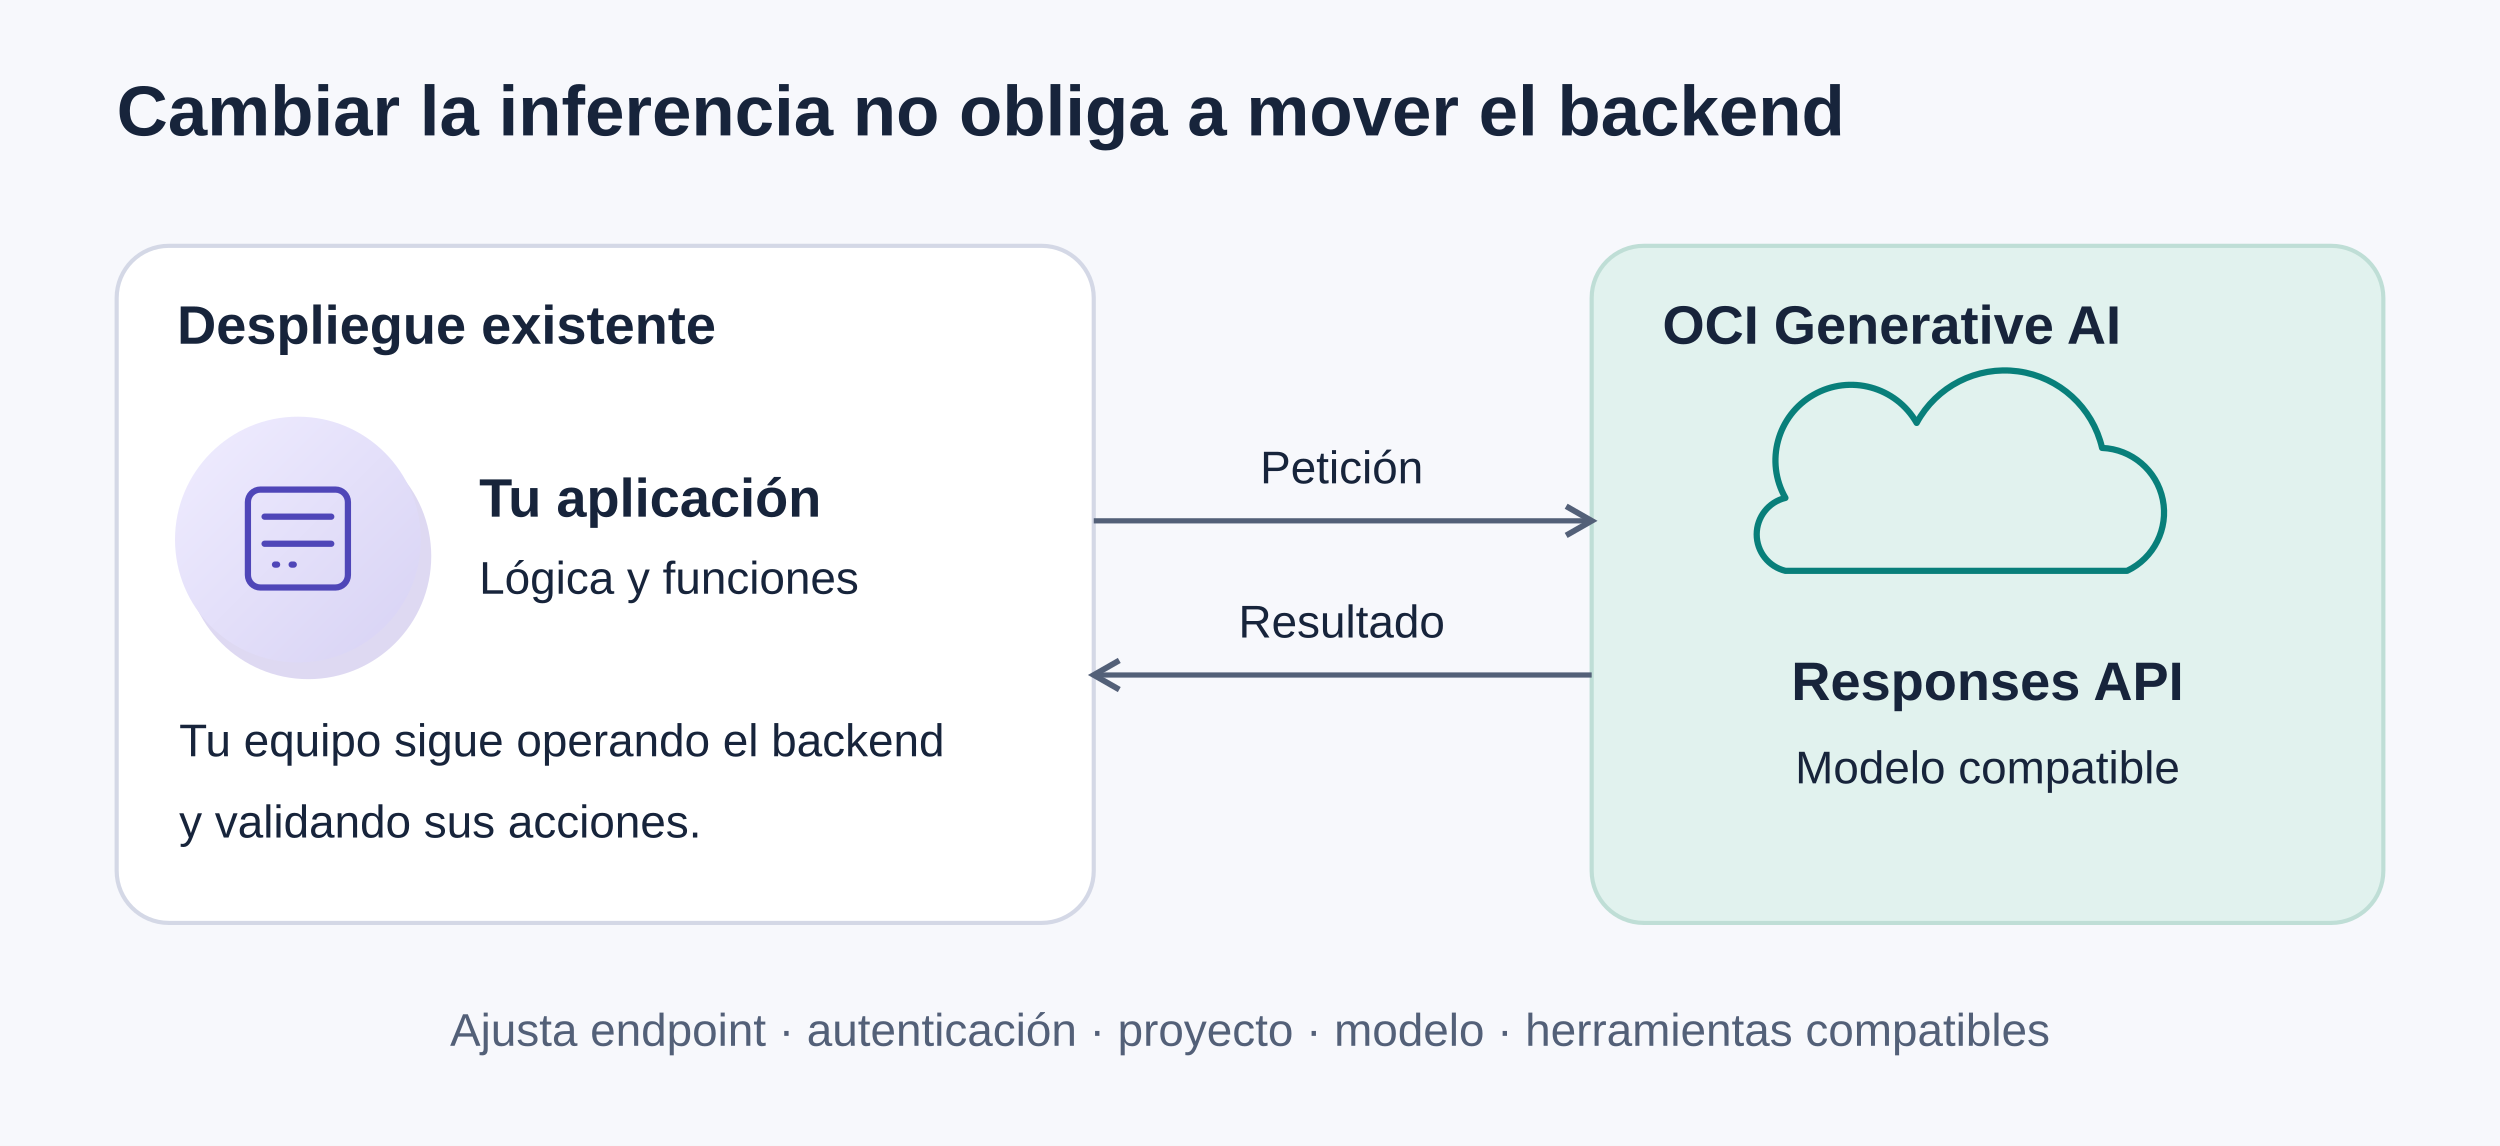
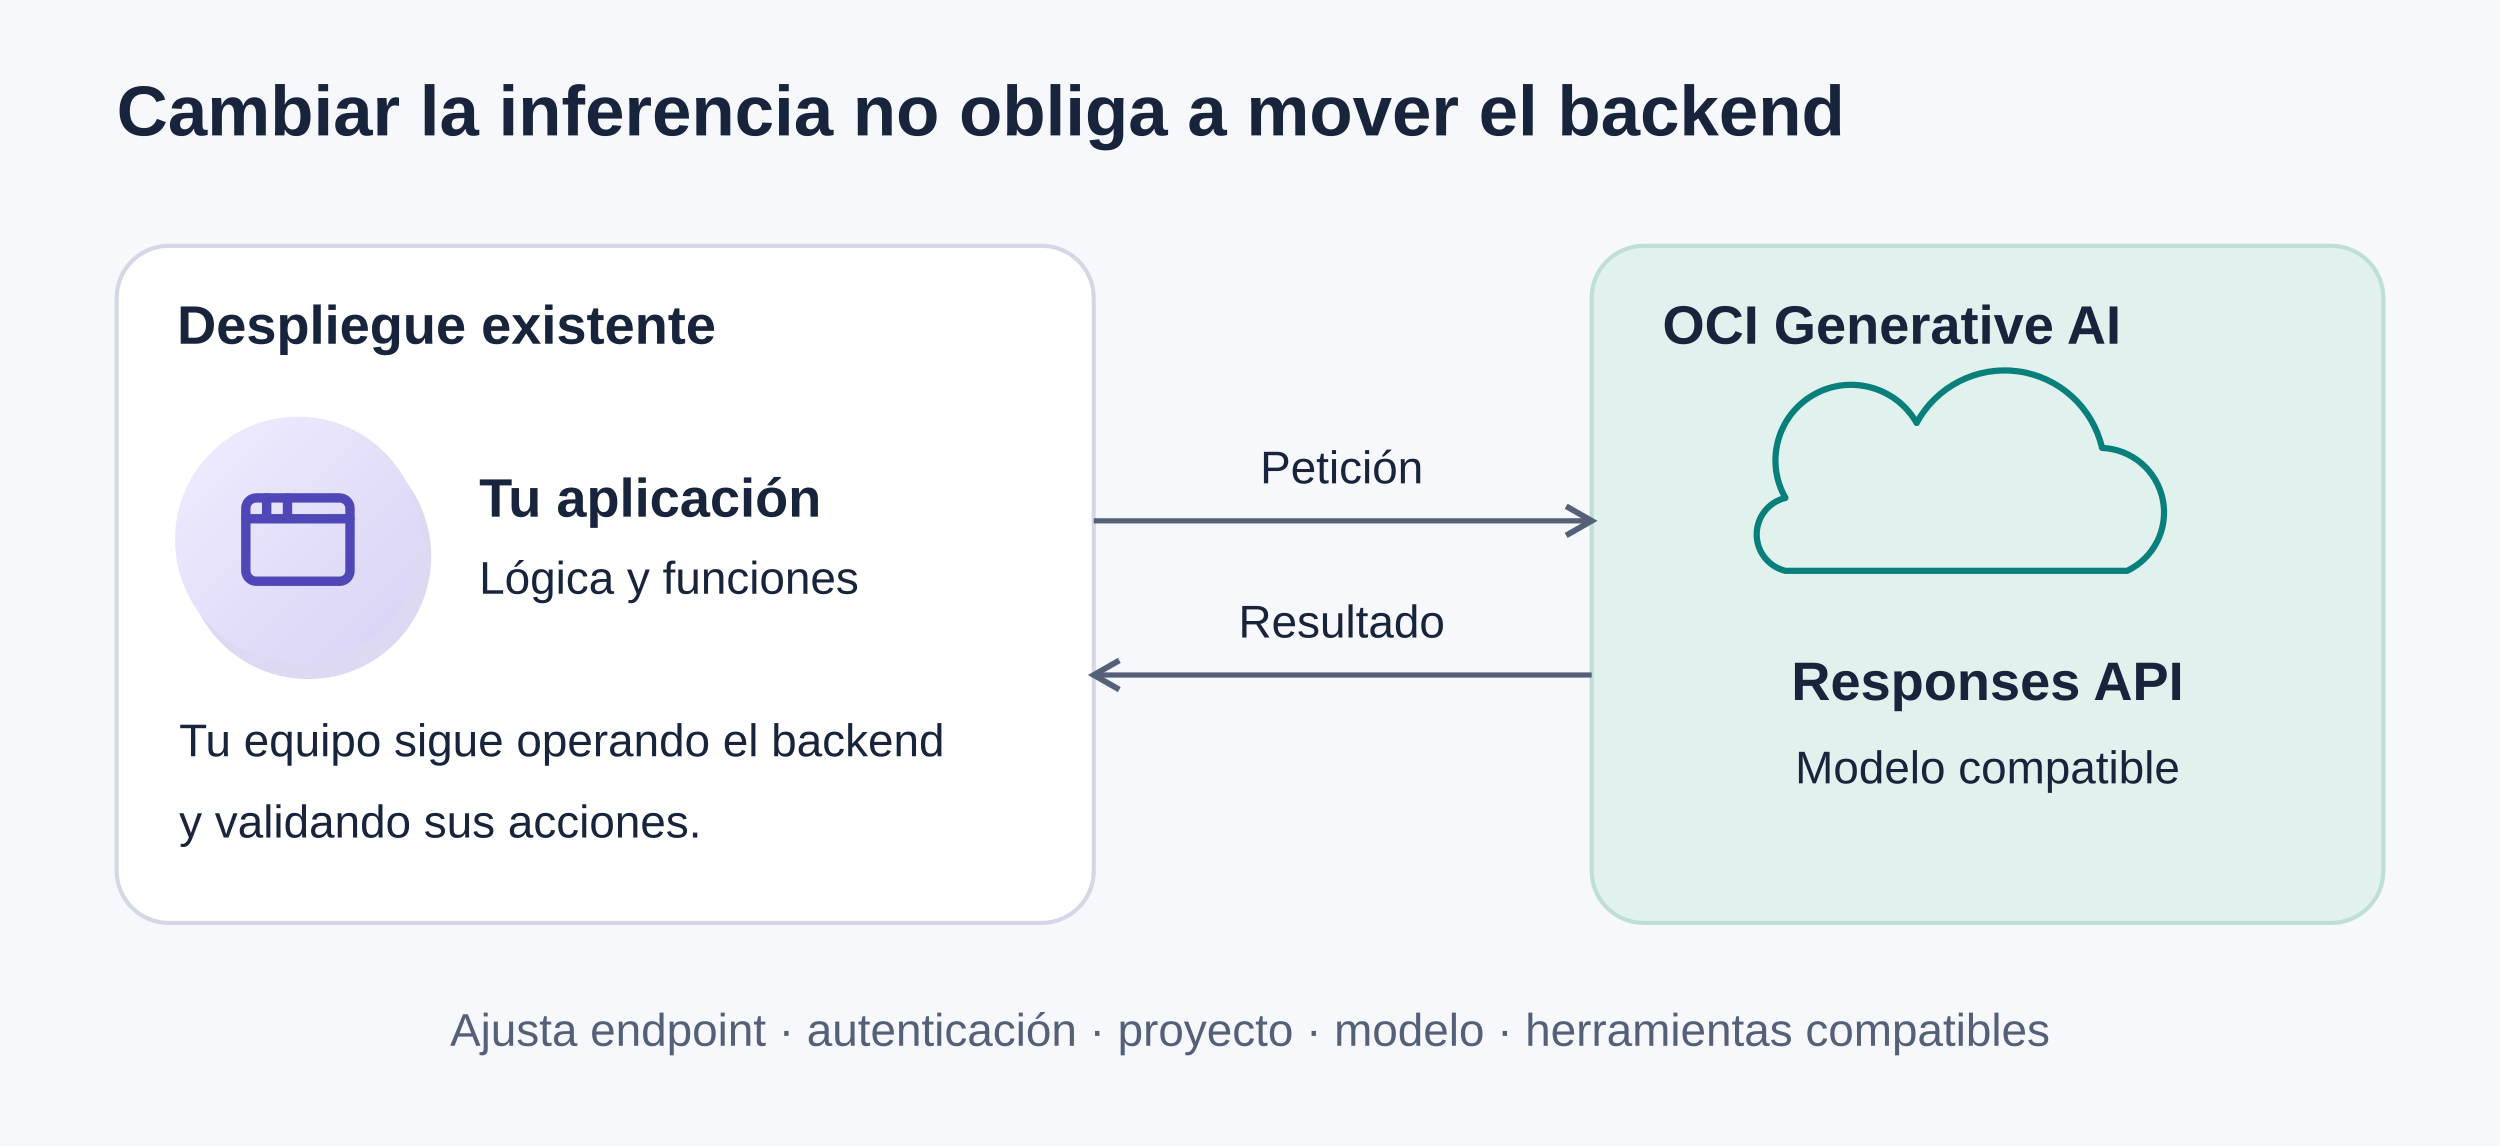
<svg xmlns="http://www.w3.org/2000/svg" viewBox="0 0 1200 550" role="img" aria-labelledby="title description">
  <defs>
    <marker id="arrow" viewBox="0 0 10 10" refX="8" refY="5" markerWidth="7" markerHeight="7" orient="auto">
      <path d="m1 1 7 4-7 4" fill="none" stroke="#536078" stroke-width="1.6" />
    </marker>
    <linearGradient id="surface" x2="1" y2="1">
      <stop stop-color="#f0edff" />
      <stop offset="1" stop-color="#d7d2f4" />
    </linearGradient>
    <style>text{font-family:'Segoe UI',Arial,sans-serif;fill:#17243b;font-size:22px}.h{font-size:34px;font-weight:700}.label{font-size:26px;font-weight:700}.line{fill:none;stroke:#536078;stroke-width:2.5;marker-end:url(#arrow)}.icon{fill:none;stroke-width:3;stroke-linecap:round;stroke-linejoin:round}</style>
  </defs>
  <rect width="1200" height="550" fill="#f7f8fc" />
  <text x="56" y="65" class="h">Cambiar la inferencia no obliga a mover el backend</text>
  <rect x="56" y="118" width="469" height="325" rx="25" fill="#fff" stroke="#d4d8e6" stroke-width="2" />
  <text x="85" y="165" class="label">Despliegue existente</text>
-   <circle cx="148" cy="267" r="59" fill="#ded9f2" />
-   <circle cx="143" cy="259" r="59" fill="url(#surface)" />
-   <g class="icon" stroke="#4f46b8">
-     <rect x="119" y="235" width="48" height="47" rx="6" />
-     <path d="M127 248h32m-32 13h32m-27 10h1m7 0h1" />
+   <g class="icon-badge" data-icon="app-window">
+     <circle cx="148" cy="267" r="59" fill="#ded9f2" />
+     <circle cx="143" cy="259" r="59" fill="url(#surface)" />
+     <g transform="translate(113 229) scale(2.5)" fill="none" stroke="#4f46b8" stroke-width="1.8" stroke-linecap="round" stroke-linejoin="round">
+       <rect x="2" y="4" width="20" height="16" rx="2" />
+       <path d="M10 4v4M2 8h20M6 4v4" />
+     </g>
  </g>
  <text x="230" y="248" class="label">Tu aplicación</text>
  <text x="230" y="285">Lógica y funciones</text>
  <text x="86" y="363">Tu equipo sigue operando el backend</text>
  <text x="86" y="402">y validando sus acciones.</text>
  <rect x="764" y="118" width="380" height="325" rx="25" fill="#e1f2ee" stroke="#bfded6" stroke-width="2" />
  <text x="798" y="165" class="label">OCI Generative AI</text>
  <g class="icon" stroke="#087f7a">
    <path d="M857 274h164a31 31 0 0 0-12-59 48 48 0 0 0-89-12 34 34 0 0 0-63 36 18 18 0 0 0 0 35Z" />
  </g>
  <text x="954" y="336" text-anchor="middle" class="label">Responses API</text>
  <text x="954" y="376" text-anchor="middle">Modelo compatible</text>
  <path d="M525 250H764" class="line" />
  <path d="M764 324H525" class="line" />
  <text x="644" y="232" text-anchor="middle">Petición</text>
  <text x="644" y="306" text-anchor="middle">Resultado</text>
  <text x="600" y="502" text-anchor="middle" style="fill:#536078">Ajusta endpoint · autenticación · proyecto · modelo · herramientas compatibles</text>
</svg>
